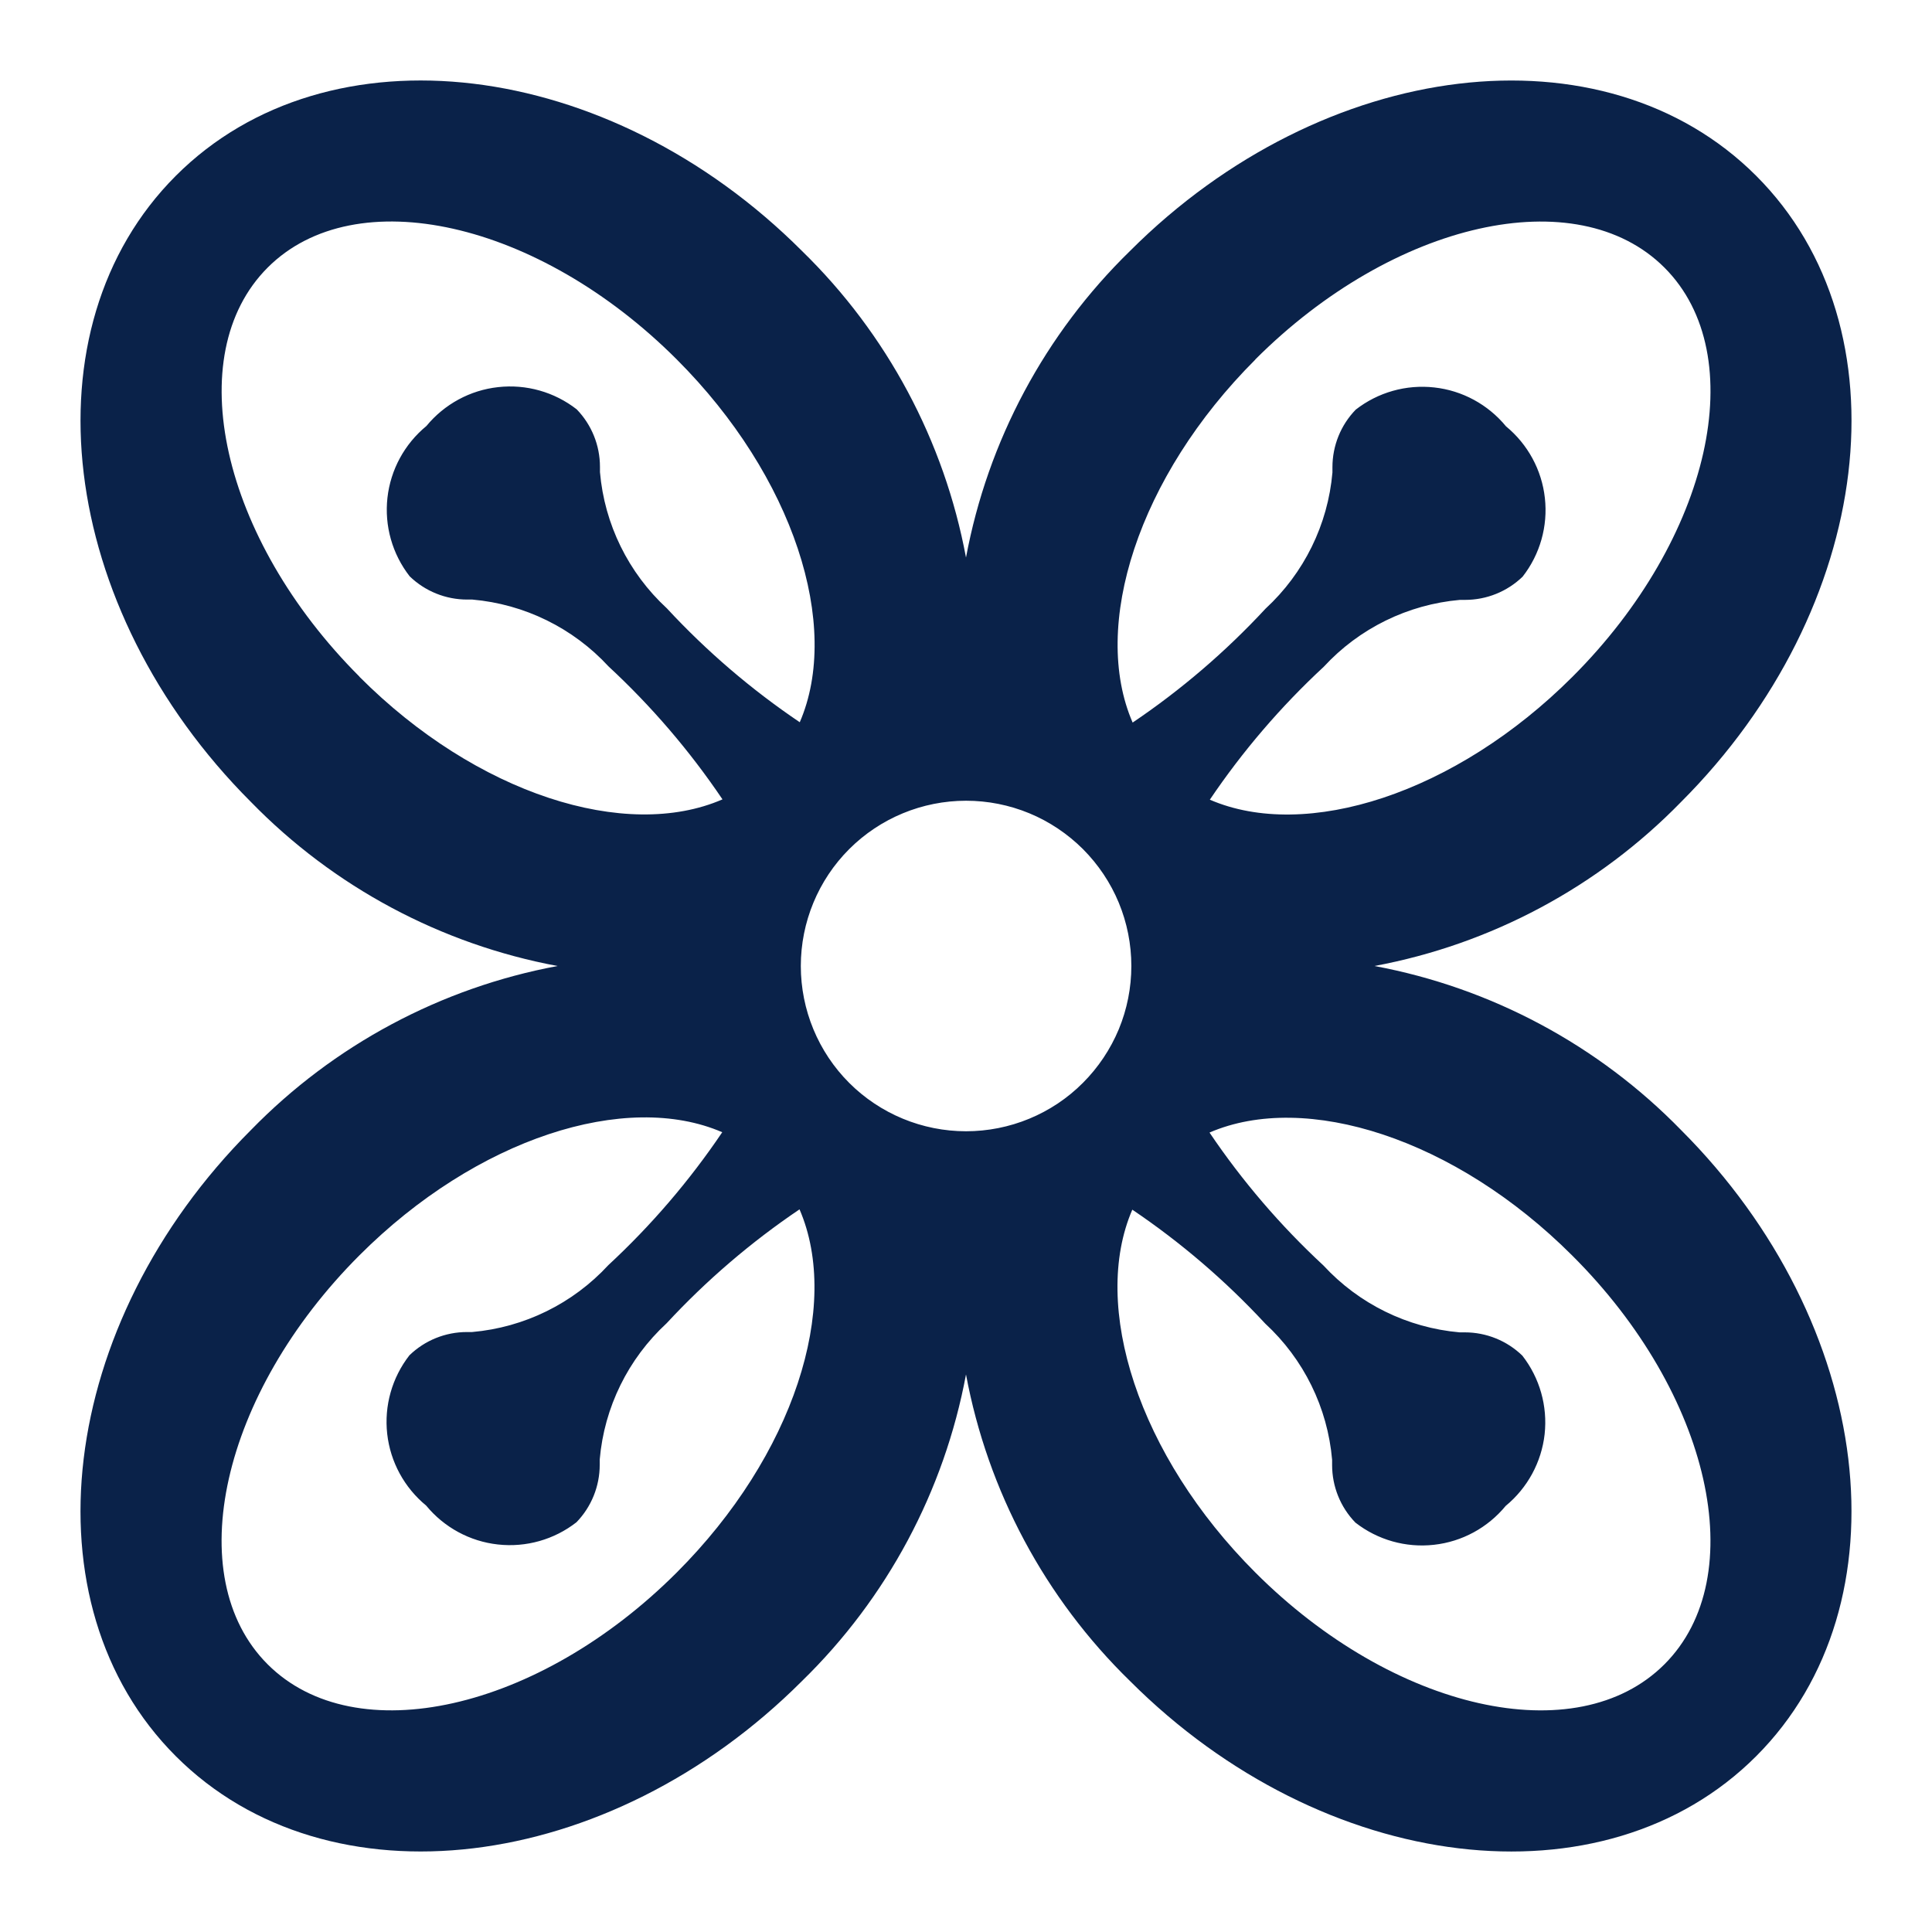
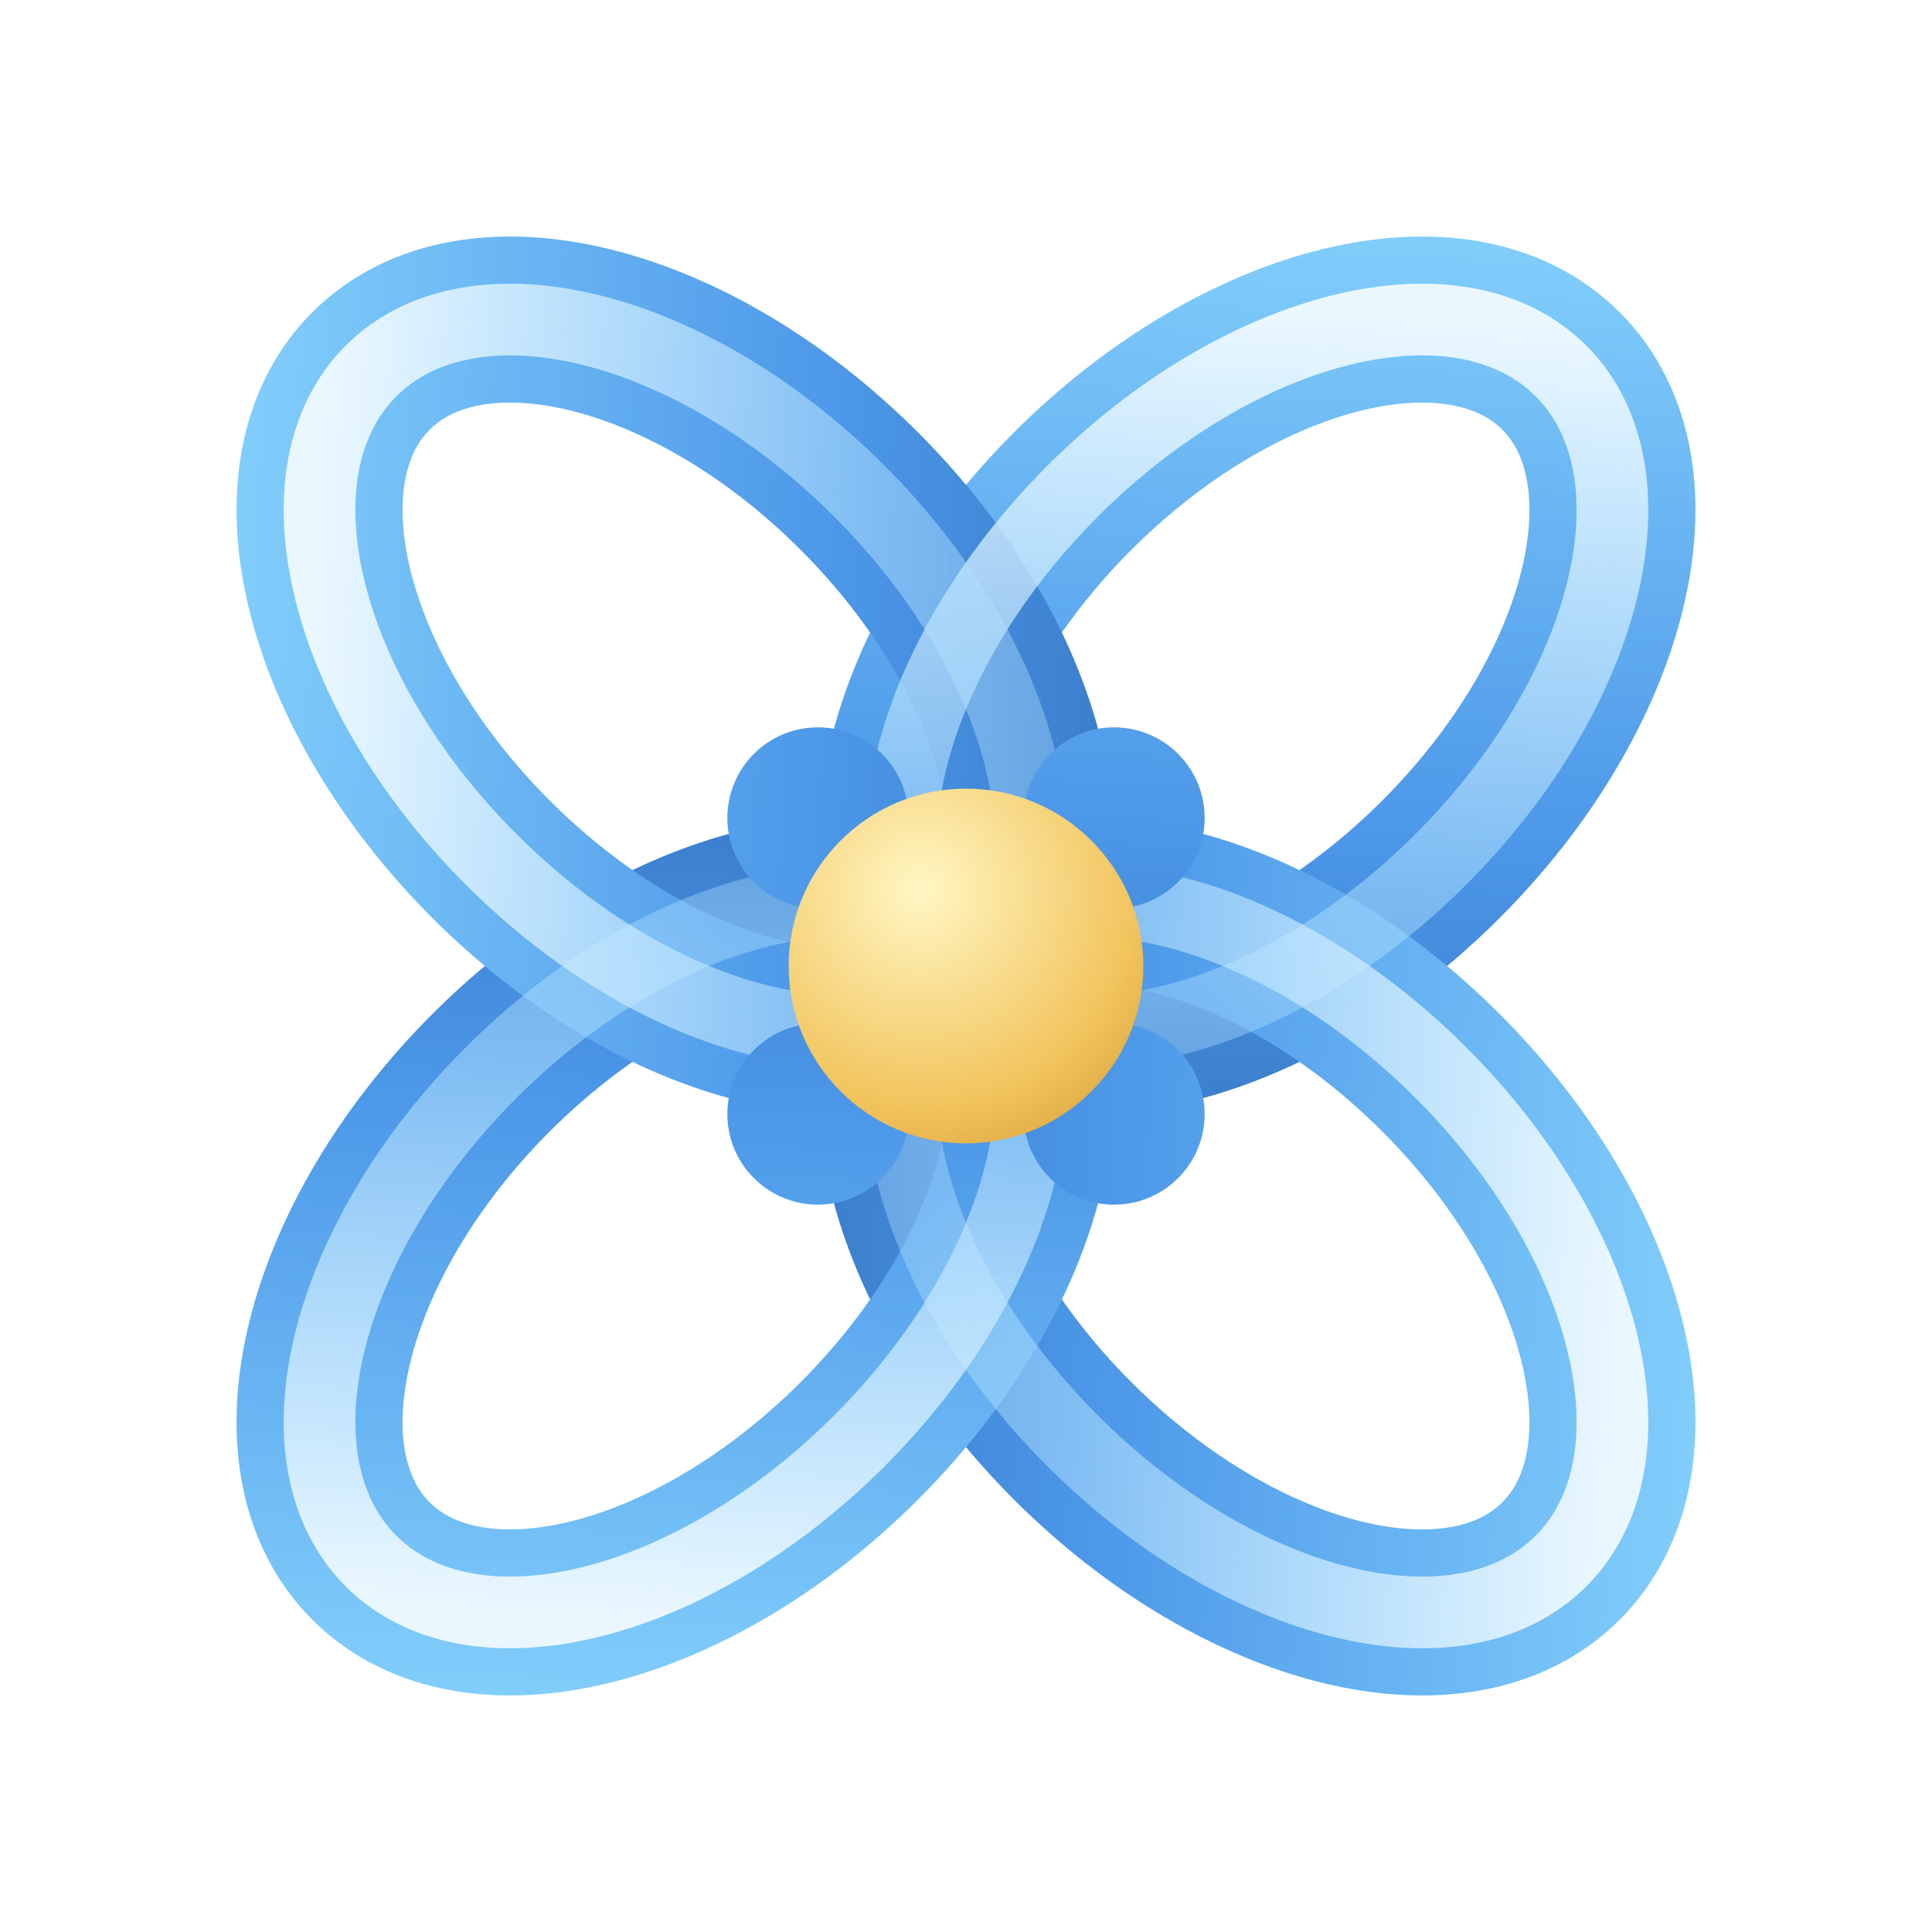
- <svg xmlns="http://www.w3.org/2000/svg" viewBox="0 0 24 24">
-   <path d="M17.074 12C18.523 11.73 19.854 11.018 20.883 9.962C23.289 7.556 23.706 4.074 21.816 2.184C19.926 0.294 16.443 0.712 14.038 3.117C12.982 4.146 12.27 5.477 12 6.926C11.73 5.477 11.018 4.146 9.962 3.117C7.557 0.712 4.074 0.293 2.184 2.184C0.294 4.075 0.712 7.557 3.117 9.962C4.146 11.018 5.477 11.73 6.926 12C5.477 12.27 4.146 12.982 3.117 14.038C0.711 16.444 0.294 19.926 2.184 21.816C4.074 23.706 7.557 23.288 9.962 20.883C11.018 19.854 11.73 18.523 12 17.074C12.27 18.523 12.982 19.854 14.038 20.883C16.443 23.288 19.926 23.707 21.816 21.816C23.706 19.925 23.288 16.443 20.883 14.038C19.854 12.982 18.523 12.27 17.074 12ZM15.594 4.465C17.312 2.747 19.587 2.236 20.676 3.324C21.765 4.412 21.254 6.687 19.535 8.406C18.079 9.862 16.223 10.451 15.029 9.934C15.436 9.331 15.911 8.777 16.444 8.283C16.885 7.805 17.488 7.509 18.136 7.452H18.2C18.467 7.452 18.723 7.349 18.915 7.163C19.131 6.886 19.23 6.536 19.191 6.187C19.153 5.839 18.979 5.519 18.708 5.296C18.485 5.025 18.165 4.851 17.817 4.813C17.468 4.774 17.118 4.873 16.841 5.089C16.655 5.281 16.552 5.537 16.552 5.804C16.552 5.804 16.552 5.817 16.552 5.841V5.869C16.496 6.517 16.199 7.12 15.721 7.561C15.227 8.094 14.673 8.569 14.07 8.976C13.549 7.777 14.138 5.922 15.594 4.467V4.465ZM4.466 8.406C2.748 6.688 2.237 4.413 3.325 3.324C4.413 2.235 6.688 2.746 8.407 4.465C9.863 5.921 10.452 7.777 9.935 8.972C9.332 8.565 8.778 8.09 8.284 7.557C7.806 7.116 7.509 6.513 7.453 5.865V5.837C7.453 5.813 7.453 5.8 7.453 5.8C7.453 5.533 7.35 5.277 7.164 5.085C6.887 4.869 6.537 4.77 6.188 4.809C5.84 4.847 5.52 5.021 5.297 5.292C5.026 5.515 4.852 5.834 4.813 6.183C4.774 6.532 4.873 6.882 5.089 7.159C5.281 7.345 5.537 7.448 5.804 7.448H5.868C6.516 7.505 7.119 7.801 7.56 8.279C8.093 8.773 8.568 9.327 8.975 9.93C7.777 10.451 5.921 9.867 4.465 8.407L4.466 8.406ZM8.407 19.534C6.689 21.252 4.414 21.763 3.325 20.675C2.236 19.587 2.747 17.312 4.466 15.593C5.922 14.137 7.778 13.548 8.972 14.065C8.565 14.668 8.09 15.222 7.557 15.716C7.116 16.194 6.513 16.49 5.865 16.547H5.801C5.534 16.547 5.278 16.65 5.086 16.836C4.87 17.113 4.771 17.463 4.81 17.812C4.849 18.161 5.023 18.48 5.294 18.703C5.517 18.974 5.837 19.148 6.185 19.186C6.534 19.225 6.884 19.126 7.161 18.91C7.347 18.718 7.45 18.462 7.45 18.195C7.45 18.195 7.45 18.182 7.45 18.158V18.13C7.506 17.482 7.803 16.879 8.281 16.438C8.775 15.905 9.329 15.43 9.932 15.023C10.451 16.223 9.863 18.079 8.406 19.535L8.407 19.534ZM12.001 14.053C11.457 14.053 10.934 13.837 10.549 13.452C10.164 13.067 9.948 12.544 9.948 12C9.948 11.456 10.164 10.933 10.549 10.548C10.934 10.163 11.457 9.947 12.001 9.947C12.271 9.947 12.538 10 12.787 10.103C13.036 10.206 13.262 10.358 13.453 10.548C13.643 10.739 13.795 10.965 13.898 11.214C14.001 11.463 14.054 11.73 14.054 12C14.054 12.27 14.001 12.537 13.898 12.786C13.794 13.035 13.643 13.261 13.452 13.452C13.262 13.643 13.035 13.794 12.786 13.897C12.537 14 12.27 14.053 12 14.053H12.001ZM20.676 20.675C19.587 21.763 17.313 21.253 15.594 19.534C14.138 18.078 13.549 16.222 14.066 15.027C14.669 15.434 15.223 15.909 15.717 16.442C16.195 16.883 16.492 17.486 16.548 18.134V18.162C16.548 18.186 16.548 18.199 16.548 18.199C16.548 18.466 16.651 18.722 16.837 18.914C17.114 19.13 17.464 19.229 17.813 19.19C18.161 19.152 18.481 18.978 18.704 18.707C18.975 18.484 19.149 18.164 19.188 17.816C19.226 17.467 19.127 17.117 18.911 16.84C18.719 16.654 18.463 16.551 18.196 16.551H18.132C17.484 16.494 16.881 16.198 16.44 15.72C15.907 15.226 15.432 14.672 15.025 14.069C16.219 13.553 18.075 14.141 19.531 15.597C21.253 17.312 21.765 19.587 20.676 20.675Z" fill="#0a2249" />
+ <svg xmlns="http://www.w3.org/2000/svg" viewBox="0 0 1024 1024" fill="none">
+   <defs>
+     <linearGradient id="petal" x1="214" y1="170" x2="810" y2="834" gradientUnits="userSpaceOnUse">
+       <stop offset="0" stop-color="#8AD7FF" />
+       <stop offset="0.42" stop-color="#4C97E8" />
+       <stop offset="1" stop-color="#123F87" />
+     </linearGradient>
+     <linearGradient id="petalHighlight" x1="320" y1="212" x2="742" y2="694" gradientUnits="userSpaceOnUse">
+       <stop offset="0" stop-color="#F3FBFF" stop-opacity=".92" />
+       <stop offset=".45" stop-color="#B1E1FF" stop-opacity=".52" />
+       <stop offset="1" stop-color="#B1E1FF" stop-opacity="0" />
+     </linearGradient>
+     <radialGradient id="core" cx="0" cy="0" r="1" gradientTransform="translate(488 472) rotate(53.8) scale(196.467)" gradientUnits="userSpaceOnUse">
+       <stop offset="0" stop-color="#FFF7C4" />
+       <stop offset=".58" stop-color="#F2C45D" />
+       <stop offset="1" stop-color="#C78A25" />
+     </radialGradient>
+   </defs>
+   <ellipse cx="512" cy="294" rx="138" ry="228" transform="rotate(45 512 512)" stroke="url(#petal)" stroke-width="88" />
+   <ellipse cx="512" cy="294" rx="138" ry="228" transform="rotate(135 512 512)" stroke="url(#petal)" stroke-width="88" />
+   <ellipse cx="512" cy="294" rx="138" ry="228" transform="rotate(225 512 512)" stroke="url(#petal)" stroke-width="88" />
+   <ellipse cx="512" cy="294" rx="138" ry="228" transform="rotate(315 512 512)" stroke="url(#petal)" stroke-width="88" />
+   <ellipse cx="512" cy="294" rx="138" ry="228" transform="rotate(45 512 512)" stroke="url(#petalHighlight)" stroke-linecap="round" stroke-width="38" />
+   <ellipse cx="512" cy="294" rx="138" ry="228" transform="rotate(135 512 512)" stroke="url(#petalHighlight)" stroke-linecap="round" stroke-width="38" />
+   <ellipse cx="512" cy="294" rx="138" ry="228" transform="rotate(225 512 512)" stroke="url(#petalHighlight)" stroke-linecap="round" stroke-width="38" />
+   <ellipse cx="512" cy="294" rx="138" ry="228" transform="rotate(315 512 512)" stroke="url(#petalHighlight)" stroke-linecap="round" stroke-width="38" />
+   <circle cx="512" cy="401" r="48" transform="rotate(45 512 512)" fill="url(#petal)" />
+   <circle cx="512" cy="401" r="48" transform="rotate(135 512 512)" fill="url(#petal)" />
+   <circle cx="512" cy="401" r="48" transform="rotate(225 512 512)" fill="url(#petal)" />
+   <circle cx="512" cy="401" r="48" transform="rotate(315 512 512)" fill="url(#petal)" />
+   <circle cx="512" cy="512" r="94" fill="url(#core)" />
</svg>
